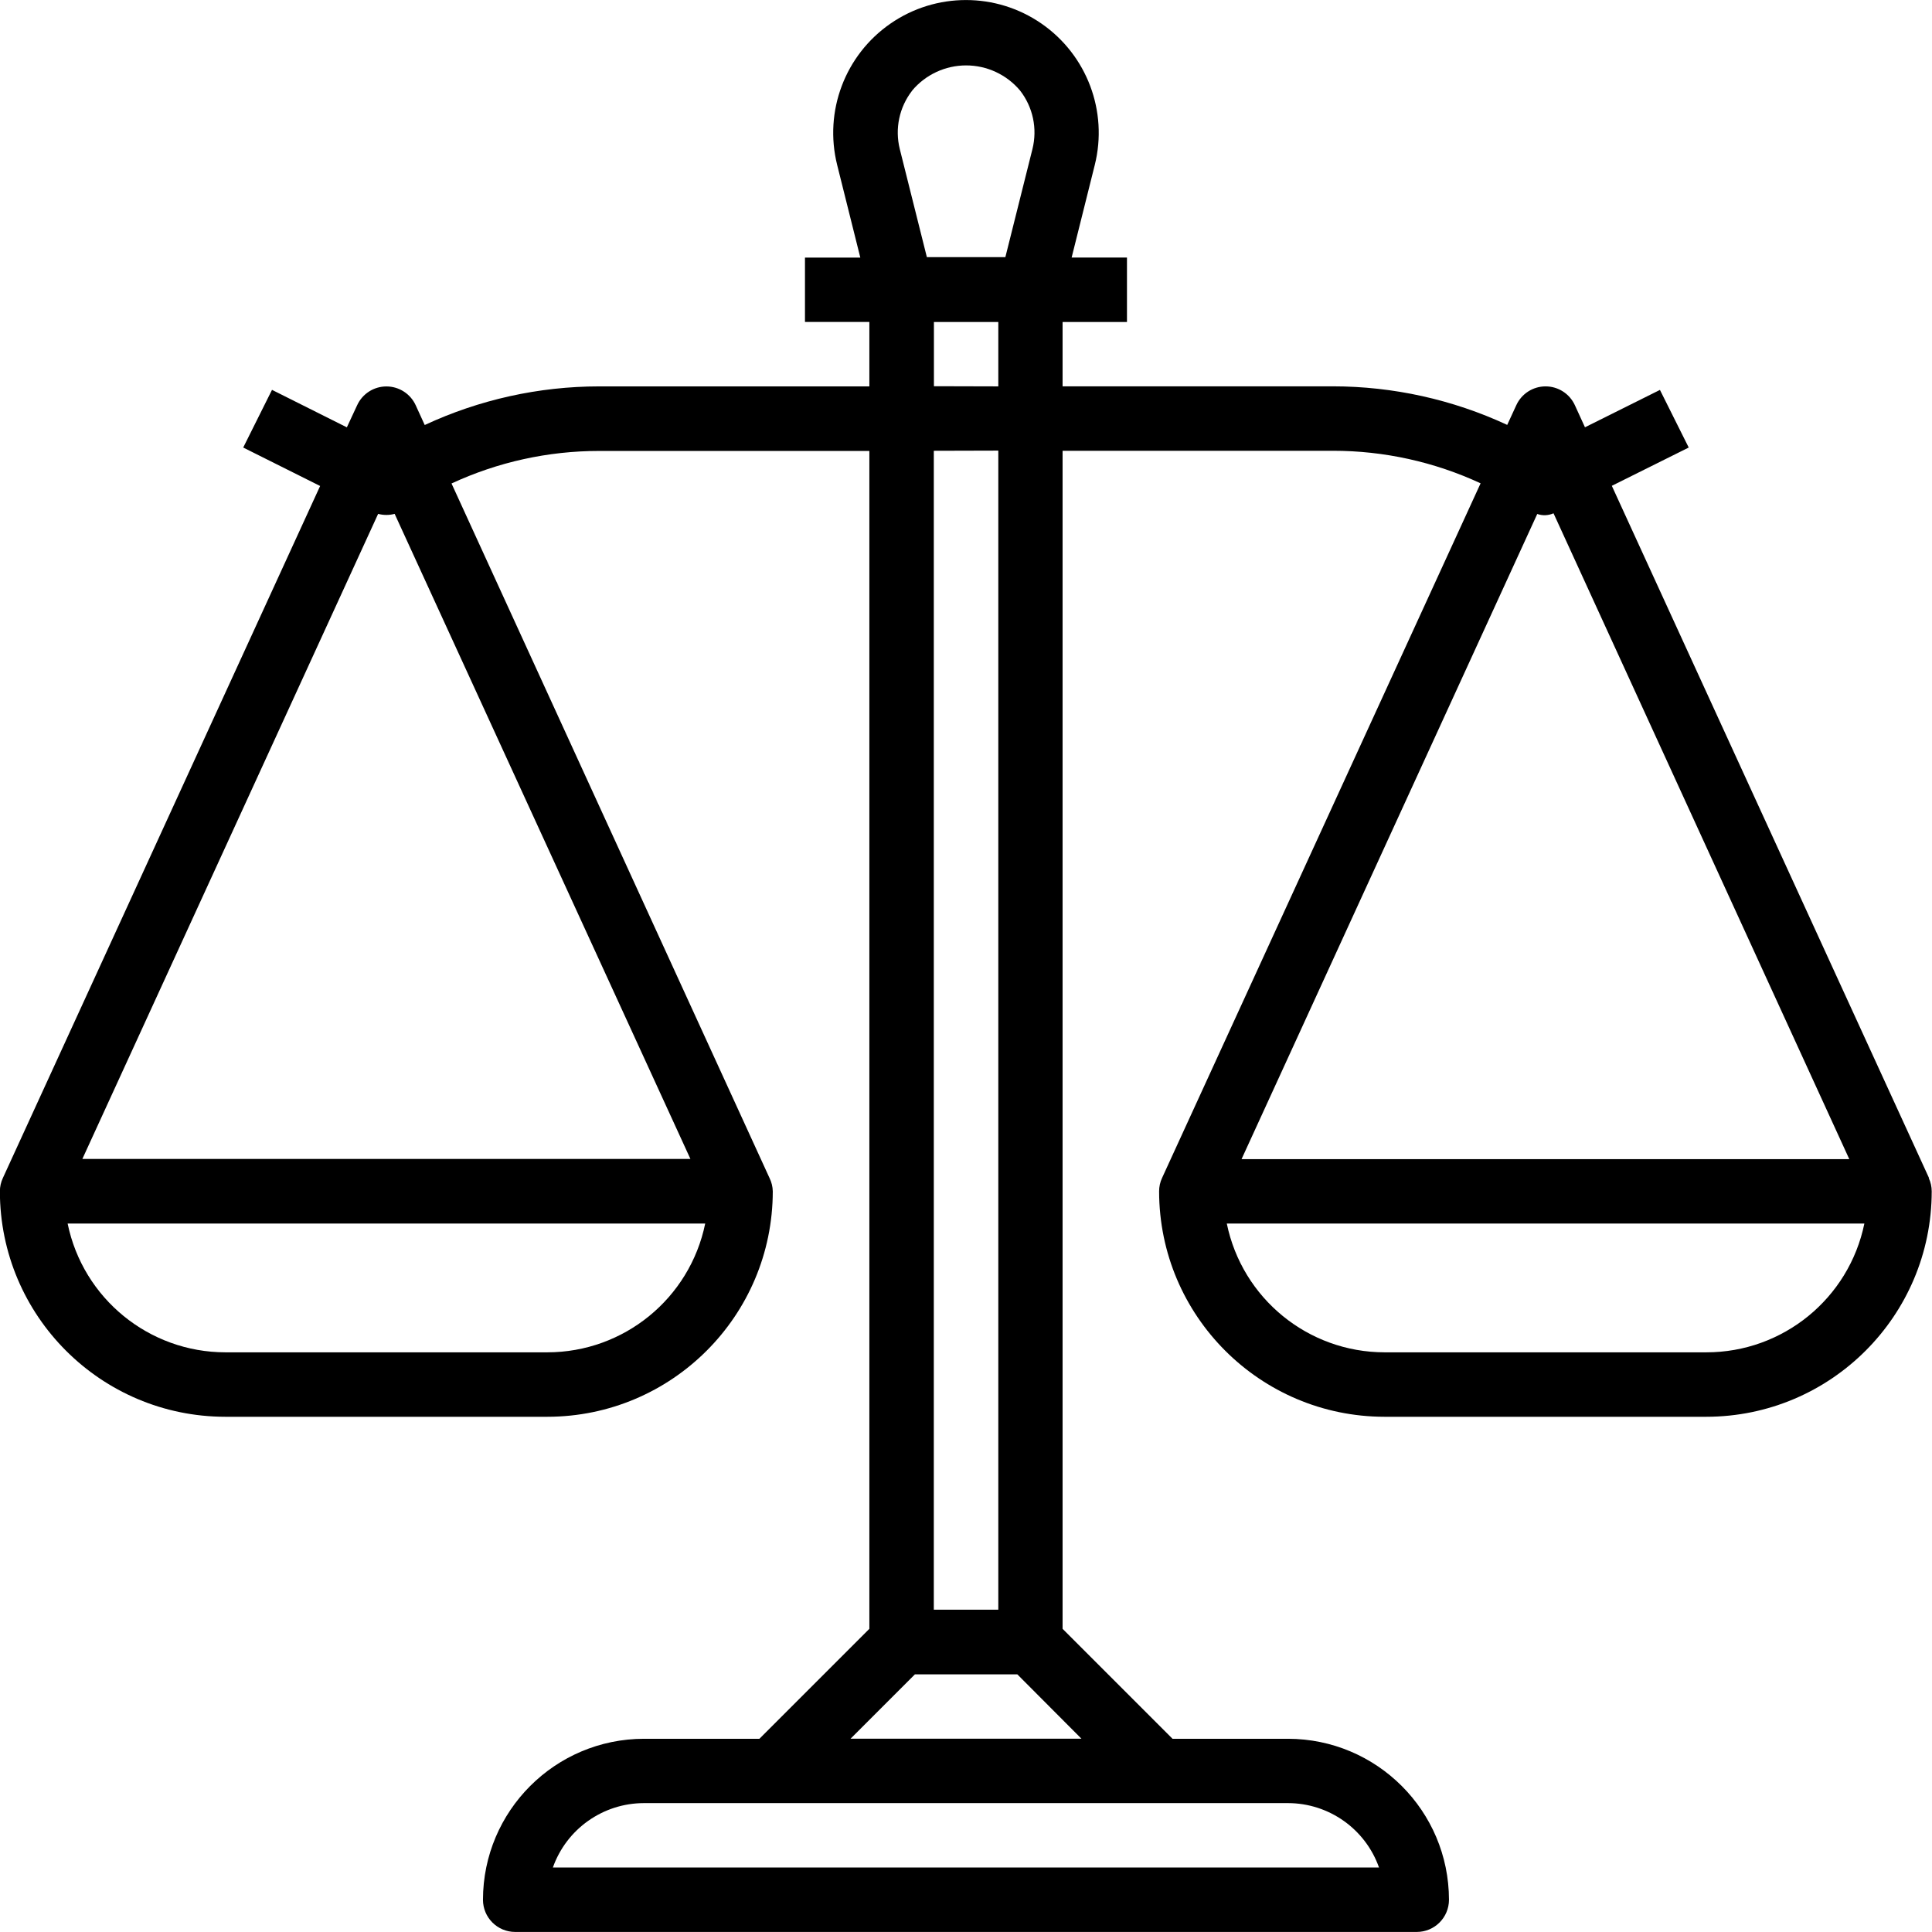
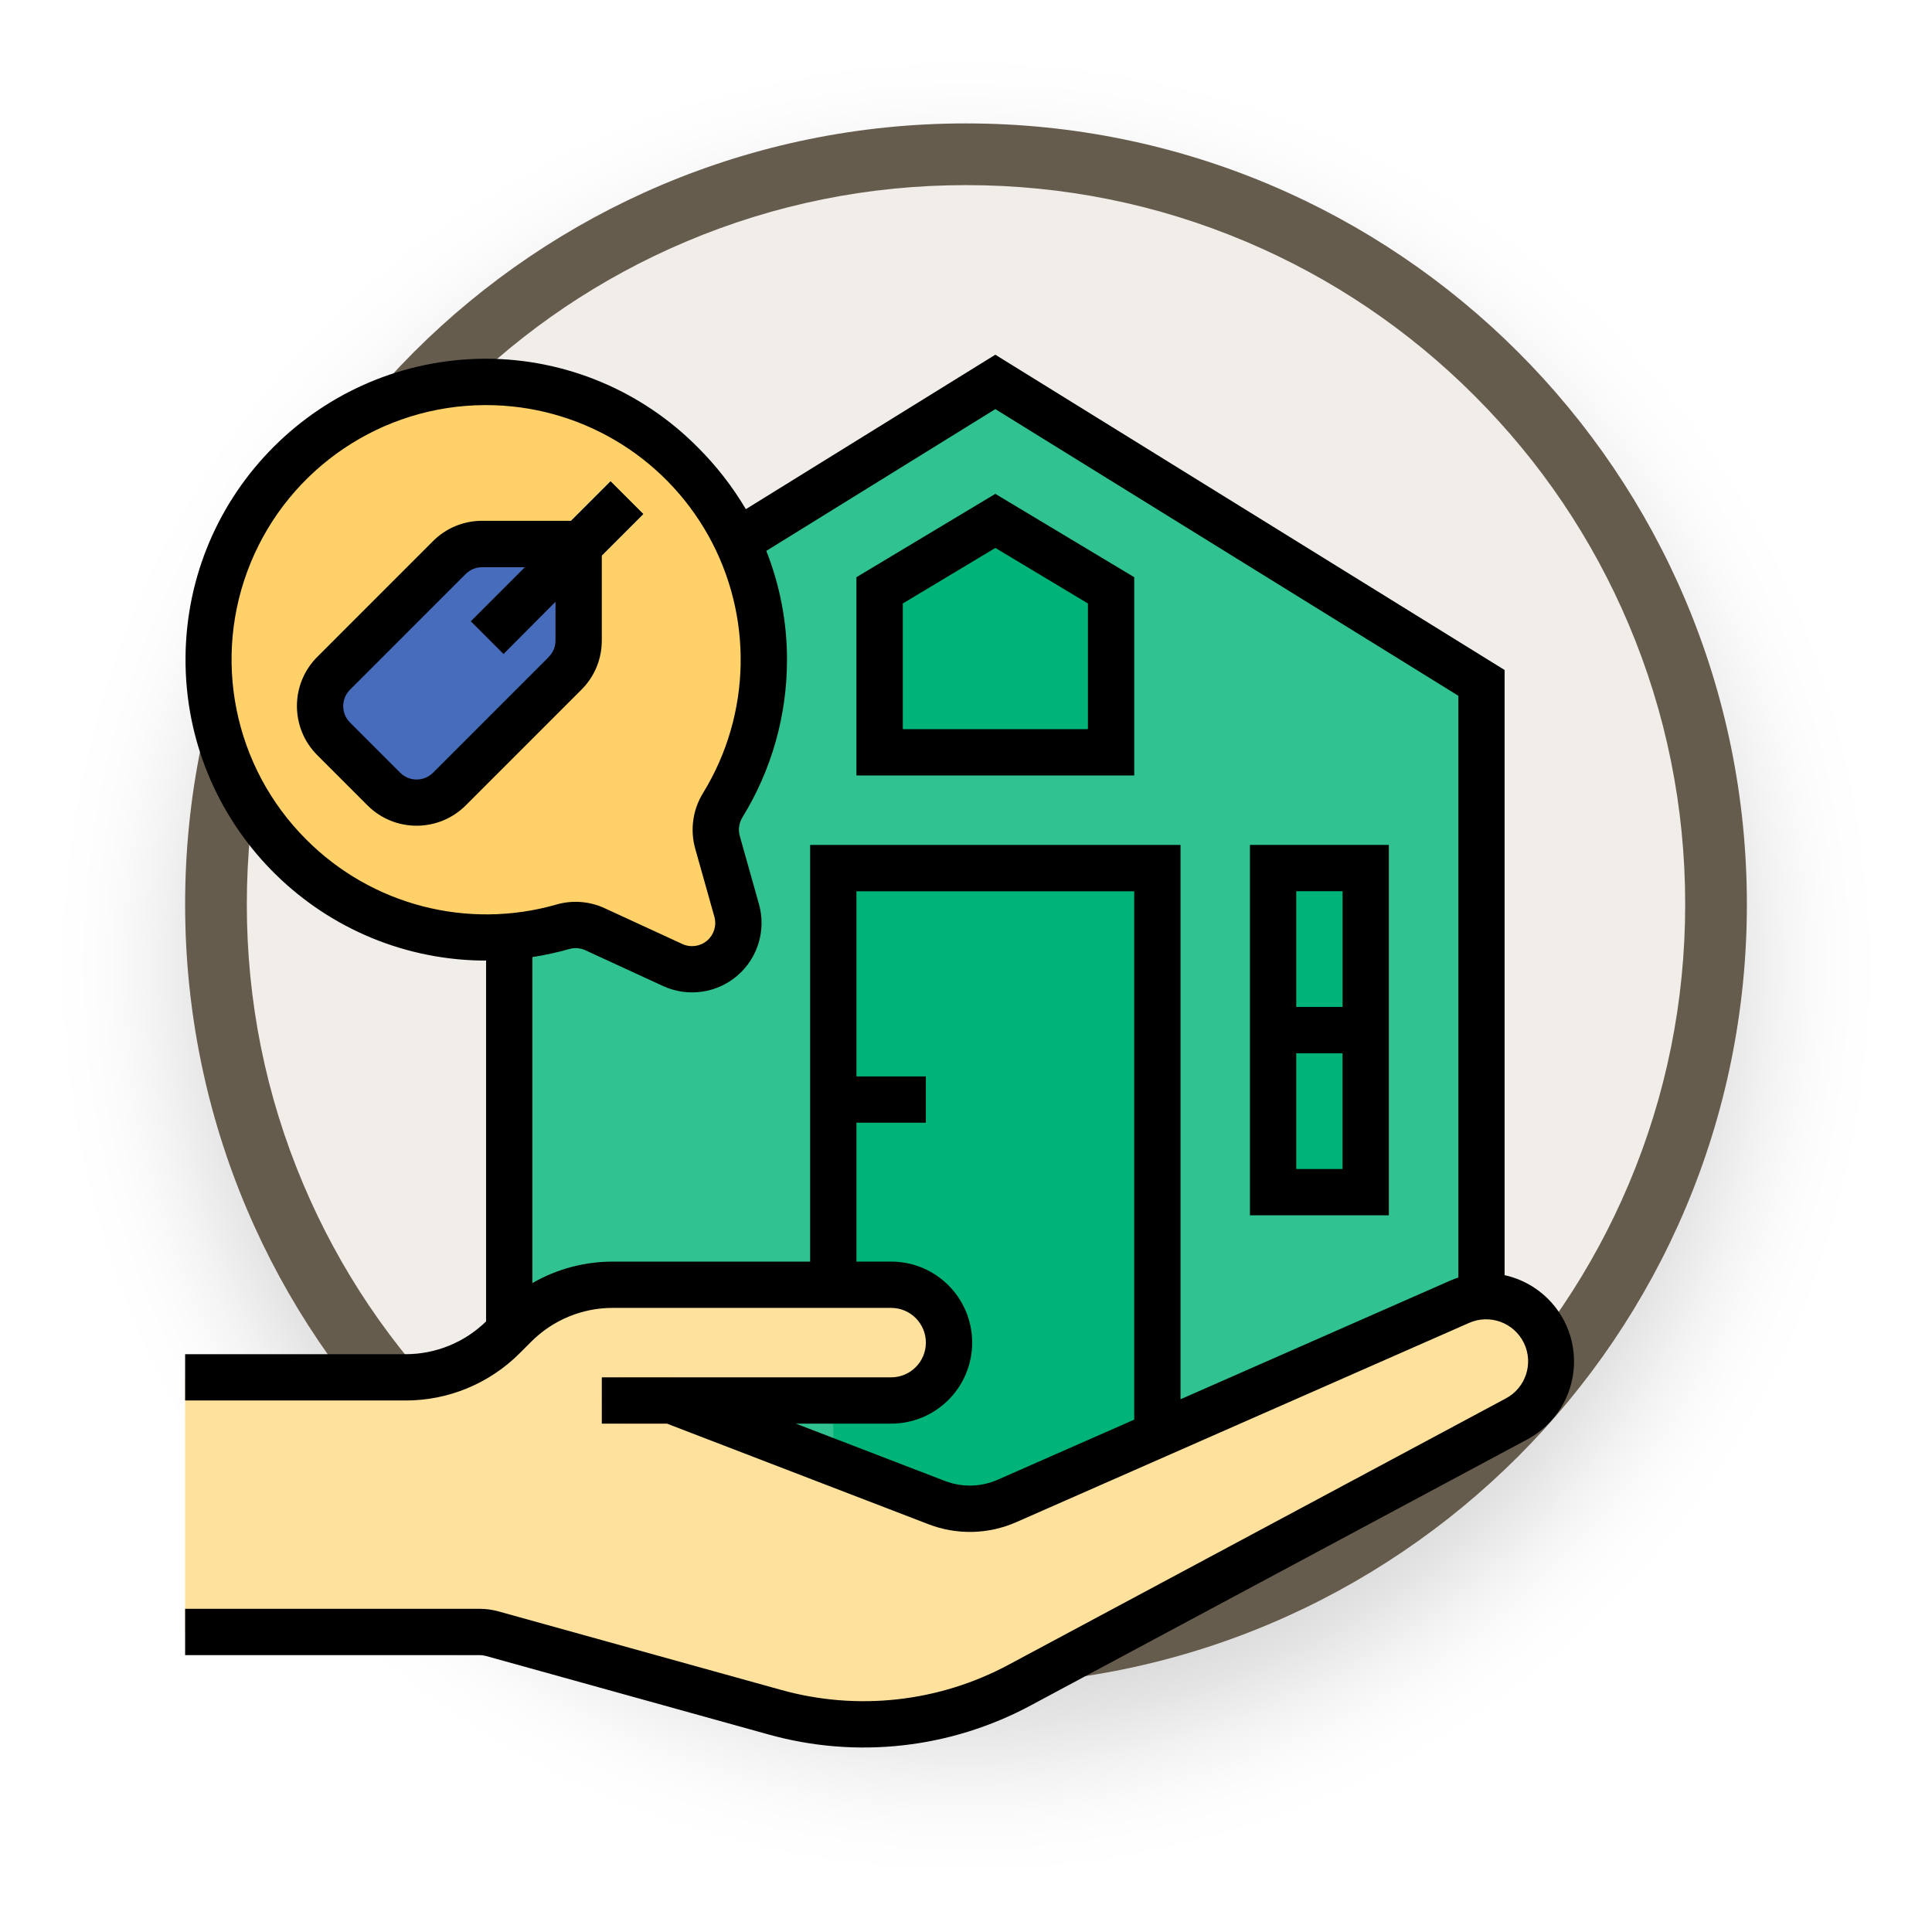
- <svg xmlns="http://www.w3.org/2000/svg" width="33.966" height="33.966" viewBox="0 0 33.966 33.966">
-   <g id="Group_1220631" data-name="Group 1220631" transform="translate(-396.227 -873.583)">
-     <g id="equilibrar_1_" data-name="equilibrar (1)" transform="translate(396.225 873.583)">
-       <g id="Group_1215370" data-name="Group 1215370" transform="translate(0.002 -0.001)">
-         <path id="Path_1087906" data-name="Path 1087906" d="M33.911,20.711l.005,0L28.339,8.541l1.352-.673-.506-1.013-1.318.657-.178-.389a.566.566,0,0,0-1.029,0L26.5,7.47a7.282,7.282,0,0,0-3.063-.678H18.683V5.661h1.132V4.528h-.973L19.249,2.9a2.334,2.334,0,1,0-4.529,0l.407,1.629h-.973V5.66h1.132V6.793H10.534a7.282,7.282,0,0,0-3.065.679L7.31,7.124a.566.566,0,0,0-1.029,0L6.1,7.513,4.784,6.854,4.278,7.868l1.352.676L.053,20.709A.553.553,0,0,0,0,20.945a3.967,3.967,0,0,0,3.963,3.963H9.625a3.967,3.967,0,0,0,3.963-3.963.553.553,0,0,0-.057-.234L7.94,8.5a6.157,6.157,0,0,1,2.594-.572h4.752V28.636l-1.933,1.933h-2.03a2.834,2.834,0,0,0-2.83,2.83.566.566,0,0,0,.566.566H24.91a.566.566,0,0,0,.566-.566,2.834,2.834,0,0,0-2.83-2.83h-2.03l-1.933-1.933V7.925h4.755a6.157,6.157,0,0,1,2.594.572l-5.6,12.212a.553.553,0,0,0-.052.236,3.967,3.967,0,0,0,3.963,3.963H30a3.967,3.967,0,0,0,3.963-3.963A.551.551,0,0,0,33.911,20.711ZM9.625,23.775H3.965a2.835,2.835,0,0,1-2.774-2.264H12.4A2.835,2.835,0,0,1,9.625,23.775Zm2.515-3.4H1.45L6.65,9.034a.559.559,0,0,0,.29,0Zm3.9-18.785a1.239,1.239,0,0,1,1.894,0,1.2,1.2,0,0,1,.219,1.031l-.476,1.9h-1.38l-.476-1.9A1.2,1.2,0,0,1,16.038,1.594Zm.381,5.2V5.661h1.132V6.793Zm1.132,1.132V28.3H16.419V7.925ZM22.646,31.7a1.7,1.7,0,0,1,1.6,1.132H9.722a1.7,1.7,0,0,1,1.6-1.132Zm-3.631-1.132h-4.06l1.132-1.132h1.8ZM27.028,9.036a.386.386,0,0,0,.286-.012l5.2,11.355H21.829ZM30,23.775H24.344a2.835,2.835,0,0,1-2.774-2.264H32.779A2.835,2.835,0,0,1,30,23.775Z" transform="translate(-0.002 0.001)" />
+ <svg xmlns="http://www.w3.org/2000/svg" width="93.934" height="93.934" viewBox="0 0 93.934 93.934">
+   <defs>
+     <filter id="Path_978624" x="0" y="0" width="93.934" height="93.934" filterUnits="userSpaceOnUse">
+       <feOffset dy="3" input="SourceAlpha" />
+       <feGaussianBlur stdDeviation="3" result="blur" />
+       <feFlood flood-opacity="0.161" />
+       <feComposite operator="in" in2="blur" />
+       <feComposite in="SourceGraphic" />
+     </filter>
+   </defs>
+   <g id="Group_1223222" data-name="Group 1223222" transform="translate(-820 -1930.533)">
+     <g id="Group_1223108" data-name="Group 1223108">
+       <g id="Group_1222259" data-name="Group 1222259" transform="translate(213.459 -3568.583)">
+         <g id="Group_1219946" data-name="Group 1219946" transform="translate(615.541 5505.116)">
+           <g id="Group_1208655" data-name="Group 1208655">
+             <g id="Group_1208068" data-name="Group 1208068">
+               <g id="Group_1144123" data-name="Group 1144123">
+                 <g transform="matrix(1, 0, 0, 1, -9, -6)" filter="url(#Path_978624)">
+                   <g id="Path_978624-2" data-name="Path 978624" transform="translate(9 6)" fill="#f1ede8">
+                     <path d="M 37.967 74.434 C 33.043 74.434 28.268 73.47 23.773 71.568 C 19.43 69.732 15.53 67.102 12.181 63.753 C 8.831 60.403 6.202 56.503 4.365 52.161 C 2.464 47.666 1.5 42.89 1.5 37.967 C 1.5 33.043 2.464 28.268 4.365 23.773 C 6.202 19.43 8.831 15.53 12.181 12.181 C 15.53 8.831 19.43 6.202 23.773 4.365 C 28.268 2.464 33.043 1.5 37.967 1.5 C 42.89 1.5 47.666 2.464 52.161 4.365 C 56.503 6.202 60.403 8.831 63.753 12.181 C 67.102 15.53 69.732 19.43 71.568 23.773 C 73.47 28.268 74.434 33.043 74.434 37.967 C 74.434 42.89 73.47 47.666 71.568 52.161 C 69.732 56.503 67.102 60.403 63.753 63.753 C 60.403 67.102 56.503 69.732 52.161 71.568 C 47.666 73.47 42.89 74.434 37.967 74.434 Z" stroke="none" />
+                     <path d="M 37.967 3 C 33.245 3 28.666 3.924 24.357 5.747 C 20.194 7.508 16.454 10.029 13.242 13.242 C 10.029 16.454 7.508 20.194 5.747 24.357 C 3.924 28.666 3 33.245 3 37.967 C 3 42.689 3.924 47.268 5.747 51.577 C 7.508 55.74 10.029 59.48 13.242 62.692 C 16.454 65.904 20.194 68.426 24.357 70.187 C 28.666 72.009 33.245 72.934 37.967 72.934 C 42.689 72.934 47.268 72.009 51.577 70.187 C 55.74 68.426 59.48 65.904 62.692 62.692 C 65.904 59.48 68.426 55.74 70.187 51.577 C 72.009 47.268 72.934 42.689 72.934 37.967 C 72.934 33.245 72.009 28.666 70.187 24.357 C 68.426 20.194 65.904 16.454 62.692 13.242 C 59.48 10.029 55.74 7.508 51.577 5.747 C 47.268 3.924 42.689 3 37.967 3 M 37.967 0 C 58.935 0 75.934 16.998 75.934 37.967 C 75.934 58.935 58.935 75.934 37.967 75.934 C 16.998 75.934 0 58.935 0 37.967 C 0 16.998 16.998 0 37.967 0 Z" stroke="none" fill="#665b4e" />
+                   </g>
+                 </g>
+               </g>
+             </g>
+           </g>
+         </g>
+       </g>
+       <g id="FILLED_OUTLINE" transform="translate(813.006 1933.189)">
+         <path id="Path_1175390" data-name="Path 1175390" d="M151.635,24,128,38.631V74.647l23.635,9,23.635-9V38.631Z" transform="translate(-96.248 -8.086)" fill="#31c292" />
+         <path id="Path_1175391" data-name="Path 1175391" d="M240,192h15.757v32.639H240Z" transform="translate(-192.491 -152.45)" fill="#00b378" />
+         <path id="Path_1175392" data-name="Path 1175392" d="M256,75.376v7.878h11.255V75.376L261.627,72Z" transform="translate(-206.24 -49.333)" fill="#00b378" />
+         <path id="Path_1175393" data-name="Path 1175393" d="M41.243,50.488a13.506,13.506,0,1,1,7.772-5.911,2.265,2.265,0,0,0-.258,1.8l.933,3.316a2.251,2.251,0,0,1-3.108,2.655L42.8,50.608a2.241,2.241,0,0,0-1.556-.12Z" transform="translate(-6.879 -8.086)" fill="#ffd168" />
+         <path id="Path_1175394" data-name="Path 1175394" d="M392,192h4.5v15.757H392Z" transform="translate(-323.107 -152.45)" fill="#00b378" />
+         <path id="Path_1175395" data-name="Path 1175395" d="M392,240h4.5v2.251H392Z" transform="translate(-323.107 -193.697)" fill="#31c292" />
+         <path id="Path_1175396" data-name="Path 1175396" d="M74.542,86.286l-5.627,5.627a2.251,2.251,0,0,1-3.183,0L63.287,89.47a2.251,2.251,0,0,1,0-3.183l5.627-5.627A2.251,2.251,0,0,1,70.506,80h4.7v4.7A2.251,2.251,0,0,1,74.542,86.286Z" transform="translate(-40.073 -56.207)" fill="#486cbc" />
+         <path id="Path_1175397" data-name="Path 1175397" d="M0,0H9.618V2.251H0Z" transform="translate(29.875 27.547) rotate(-45)" fill="#5b7bc3" />
+         <path id="Path_1175398" data-name="Path 1175398" d="M240,264h4.5v2.251H240Z" transform="translate(-192.491 -214.321)" fill="#31c292" />
+         <path id="Path_1175399" data-name="Path 1175399" d="M77.96,336.831l-21.995,9.678a4.5,4.5,0,0,1-3.429.081l-12.9-4.962H50.328a2.814,2.814,0,0,0,0-5.627H36.805a6.753,6.753,0,0,0-4.775,1.978l-.546.546a6.753,6.753,0,0,1-4.775,1.978H16v12.38H30.325a2.251,2.251,0,0,1,.6.082l13.74,3.817a16.106,16.106,0,0,0,11.916-1.321l24.148-12.937a3.169,3.169,0,0,0-2.772-5.693Z" transform="translate(-0.006 -276.192)" fill="#ffe19e" />
+         <rect id="Rectangle_421506" data-name="Rectangle 421506" width="4.502" height="2.251" rx="1.125" transform="translate(36.254 64.311)" fill="#ffd168" />
+         <path id="Path_1175400" data-name="Path 1175400" d="M81.577,59.943a4.3,4.3,0,0,0-1.429-.6V29.919L55.387,14.59,43.257,22.1a15.013,15.013,0,0,0-2.346-3.015,14.511,14.511,0,0,0-10.286-4.3h-.073a14.632,14.632,0,0,0-.187,29.261c.087,0,.175,0,.262,0V61.591A5.588,5.588,0,0,1,26.7,63.185H15.995v2.251H26.7a7.827,7.827,0,0,0,5.571-2.308l.546-.546A5.59,5.59,0,0,1,36.8,60.934H50.322a1.688,1.688,0,0,1,0,3.376H36.254v2.251h3.167l12.705,4.887a5.591,5.591,0,0,0,4.287-.1l21.995-9.678A2.043,2.043,0,0,1,80.2,65.34L56.047,78.276a14.916,14.916,0,0,1-11.084,1.229l-13.74-3.817a3.377,3.377,0,0,0-.9-.123H15.995v2.251H30.319a1.128,1.128,0,0,1,.3.041l13.74,3.817A17.163,17.163,0,0,0,57.11,80.261L81.258,67.324a4.294,4.294,0,0,0,.319-7.381ZM21.891,38.169A12.368,12.368,0,0,1,30.563,17.04h.062A12.383,12.383,0,0,1,41.177,35.9a3.4,3.4,0,0,0-.383,2.7l.933,3.316a1.126,1.126,0,0,1-1.554,1.327L36.39,41.5a3.368,3.368,0,0,0-2.337-.179h0a12.357,12.357,0,0,1-12.162-3.152ZM55.506,69.286a3.356,3.356,0,0,1-2.572.061l-7.243-2.786h4.631a3.939,3.939,0,0,0,0-7.878H48.634V51.93h3.376V49.679H48.634v-9H62.14V66.367Zm8.885-3.909V38.424H46.383V58.683H36.8a7.831,7.831,0,0,0-3.923,1.045V43.877a14.567,14.567,0,0,0,1.8-.393,1.118,1.118,0,0,1,.774.06l3.783,1.742A3.377,3.377,0,0,0,43.894,41.3l-.933-3.316a1.144,1.144,0,0,1,.133-.906,14.6,14.6,0,0,0,2.164-7.661,14.349,14.349,0,0,0-1.006-5.289l11.136-6.893L77.9,31.173V59.459c-.133.044-.266.092-.4.15Z" transform="translate(0 0)" />
+         <path id="Path_1175401" data-name="Path 1175401" d="M248,66.723v9.641h13.506V66.723l-6.753-4.052Zm11.255,7.39h-9V68l4.5-2.7,4.5,2.7Z" transform="translate(-199.366 -41.316)" />
+         <path id="Path_1175402" data-name="Path 1175402" d="M384,202.008h6.753V184H384Zm2.251-2.251v-5.627H388.5v5.627Zm2.251-13.506v5.627h-2.251v-5.627Z" transform="translate(-316.233 -145.576)" />
+         <path id="Path_1175403" data-name="Path 1175403" d="M69.462,66.085V61.952l2.018-2.018-1.592-1.592-1.921,1.921H63.641a3.354,3.354,0,0,0-2.388.989L55.626,66.88a3.38,3.38,0,0,0,0,4.775L58.07,74.1a3.38,3.38,0,0,0,4.775,0l5.627-5.627a3.354,3.354,0,0,0,.989-2.388Zm-2.581.8-5.627,5.627a1.127,1.127,0,0,1-1.592,0l-2.444-2.444a1.127,1.127,0,0,1,0-1.592l5.627-5.627a1.118,1.118,0,0,1,.8-.33h2.074l-2.629,2.629,1.592,1.592L67.211,64.2v1.881A1.118,1.118,0,0,1,66.881,66.88Z" transform="translate(-33.208 -37.597)" />
      </g>
    </g>
  </g>
</svg>
